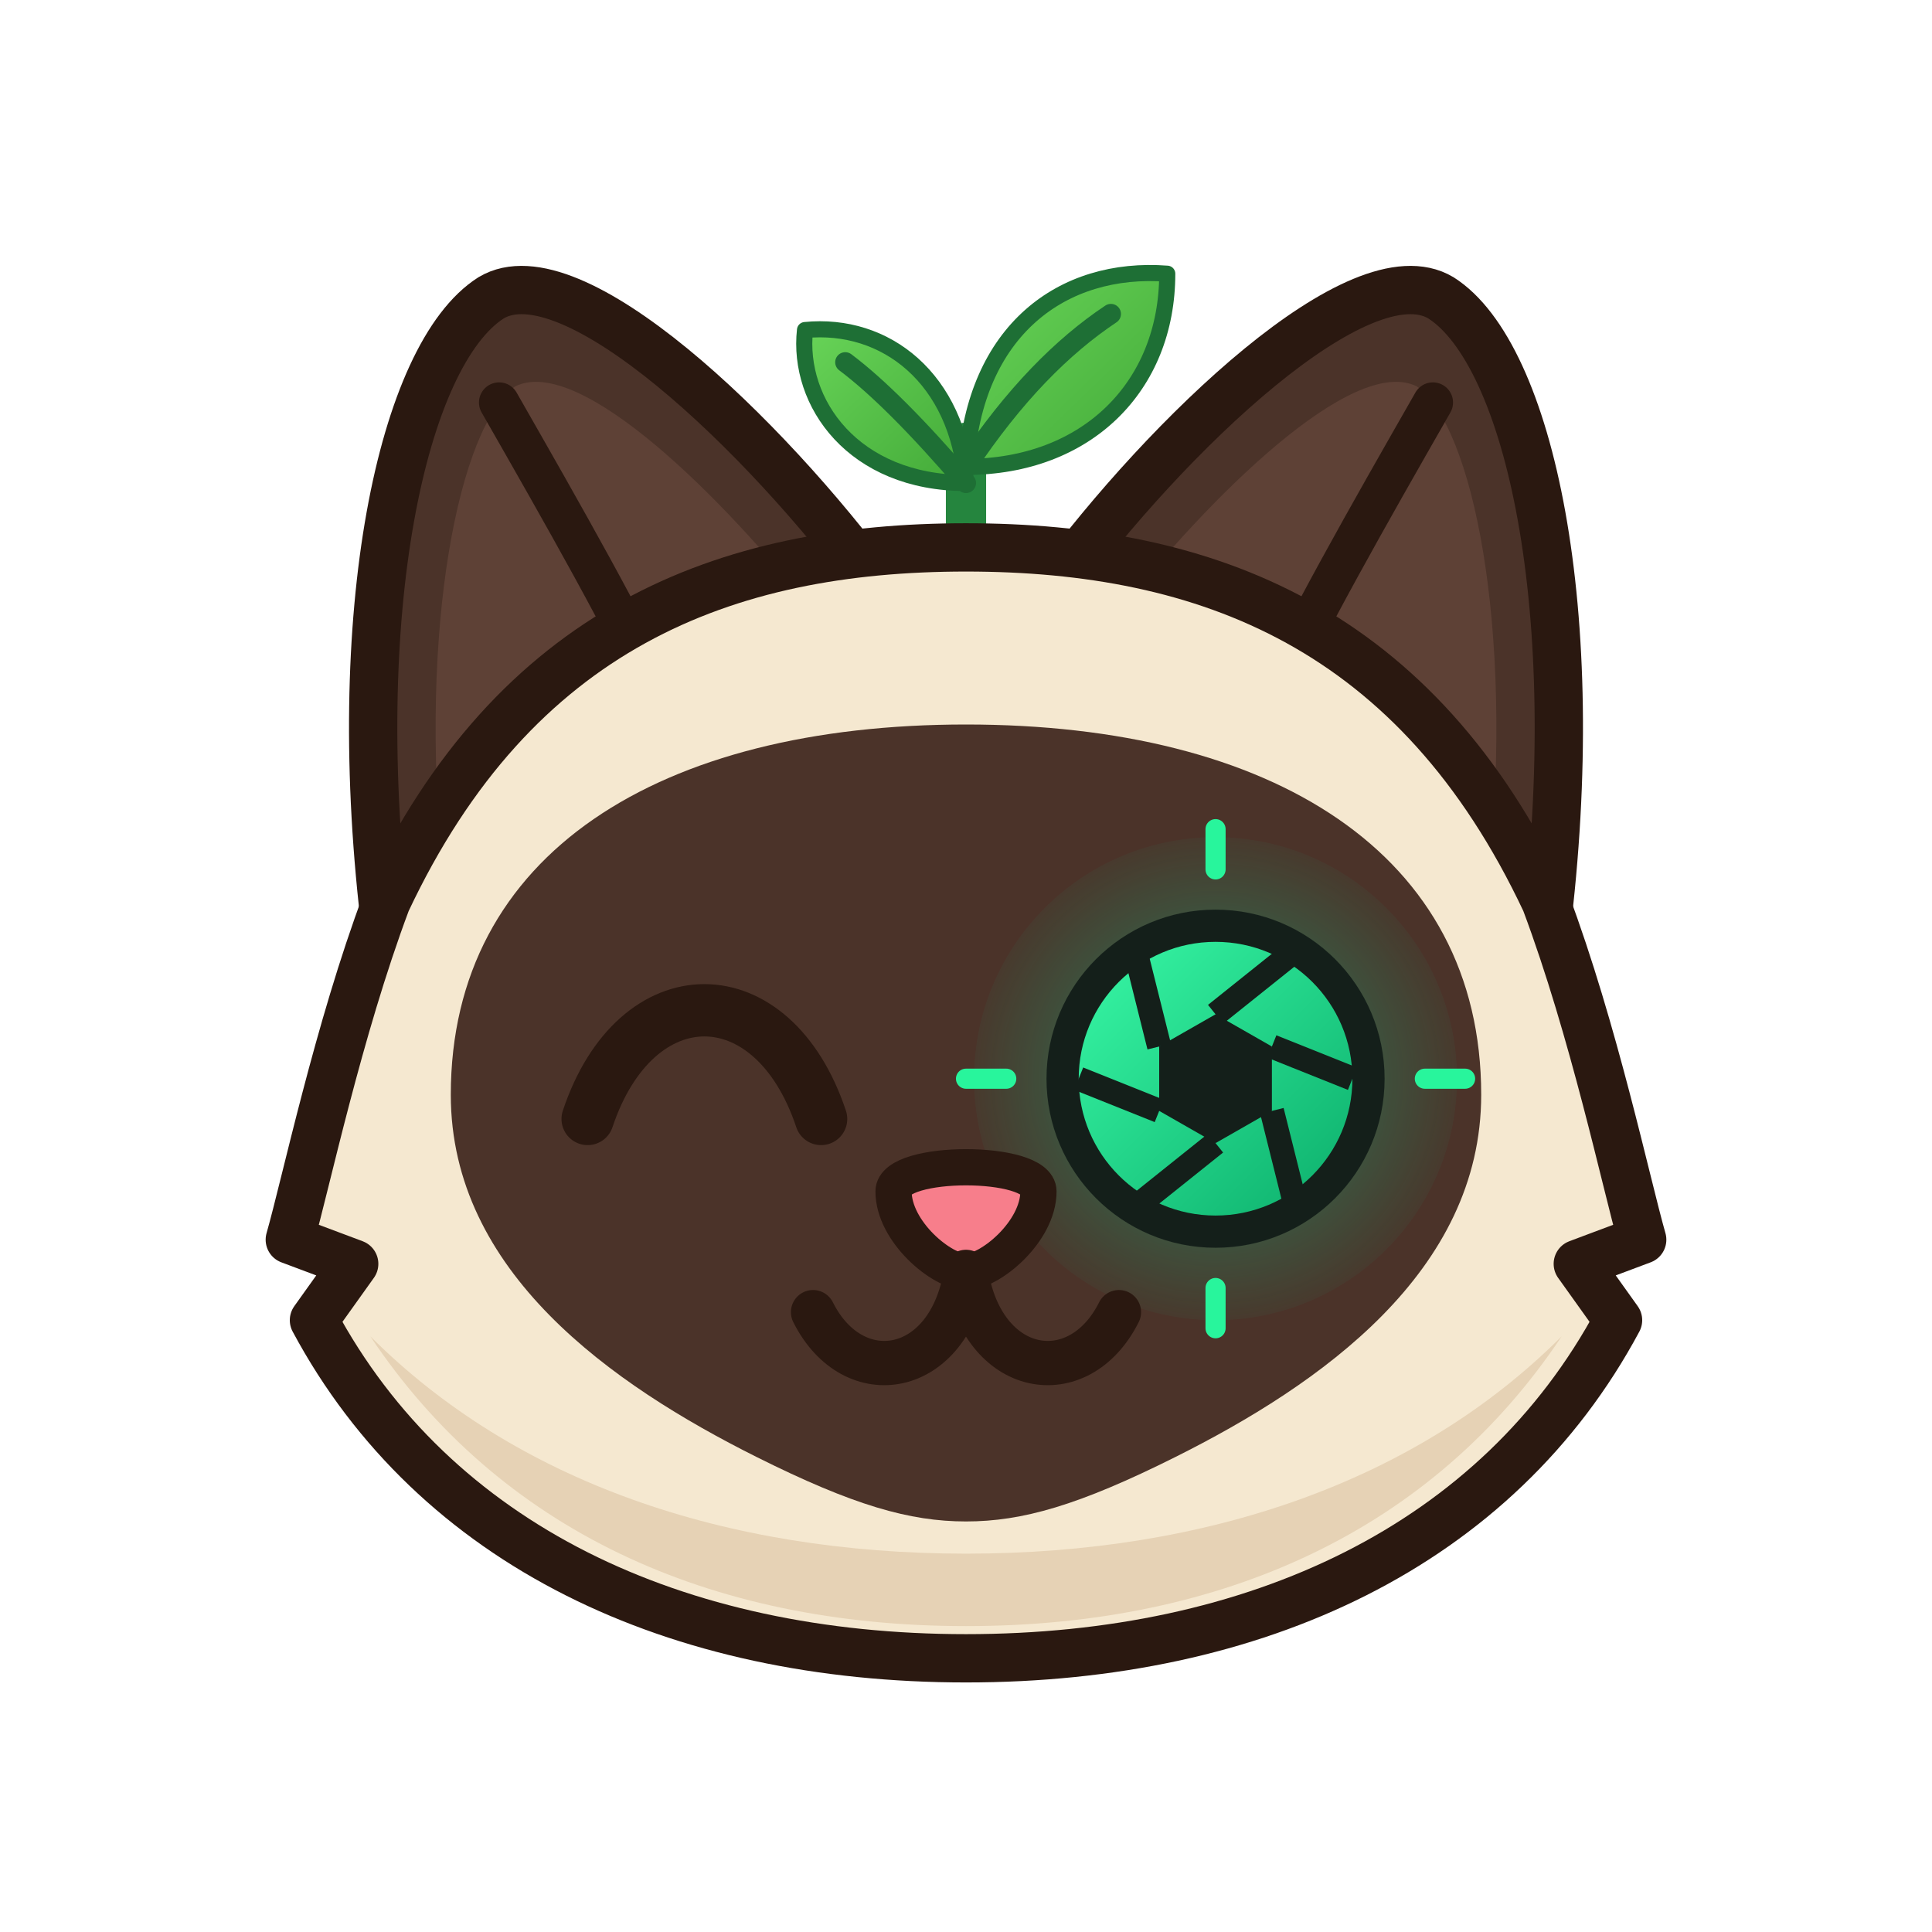
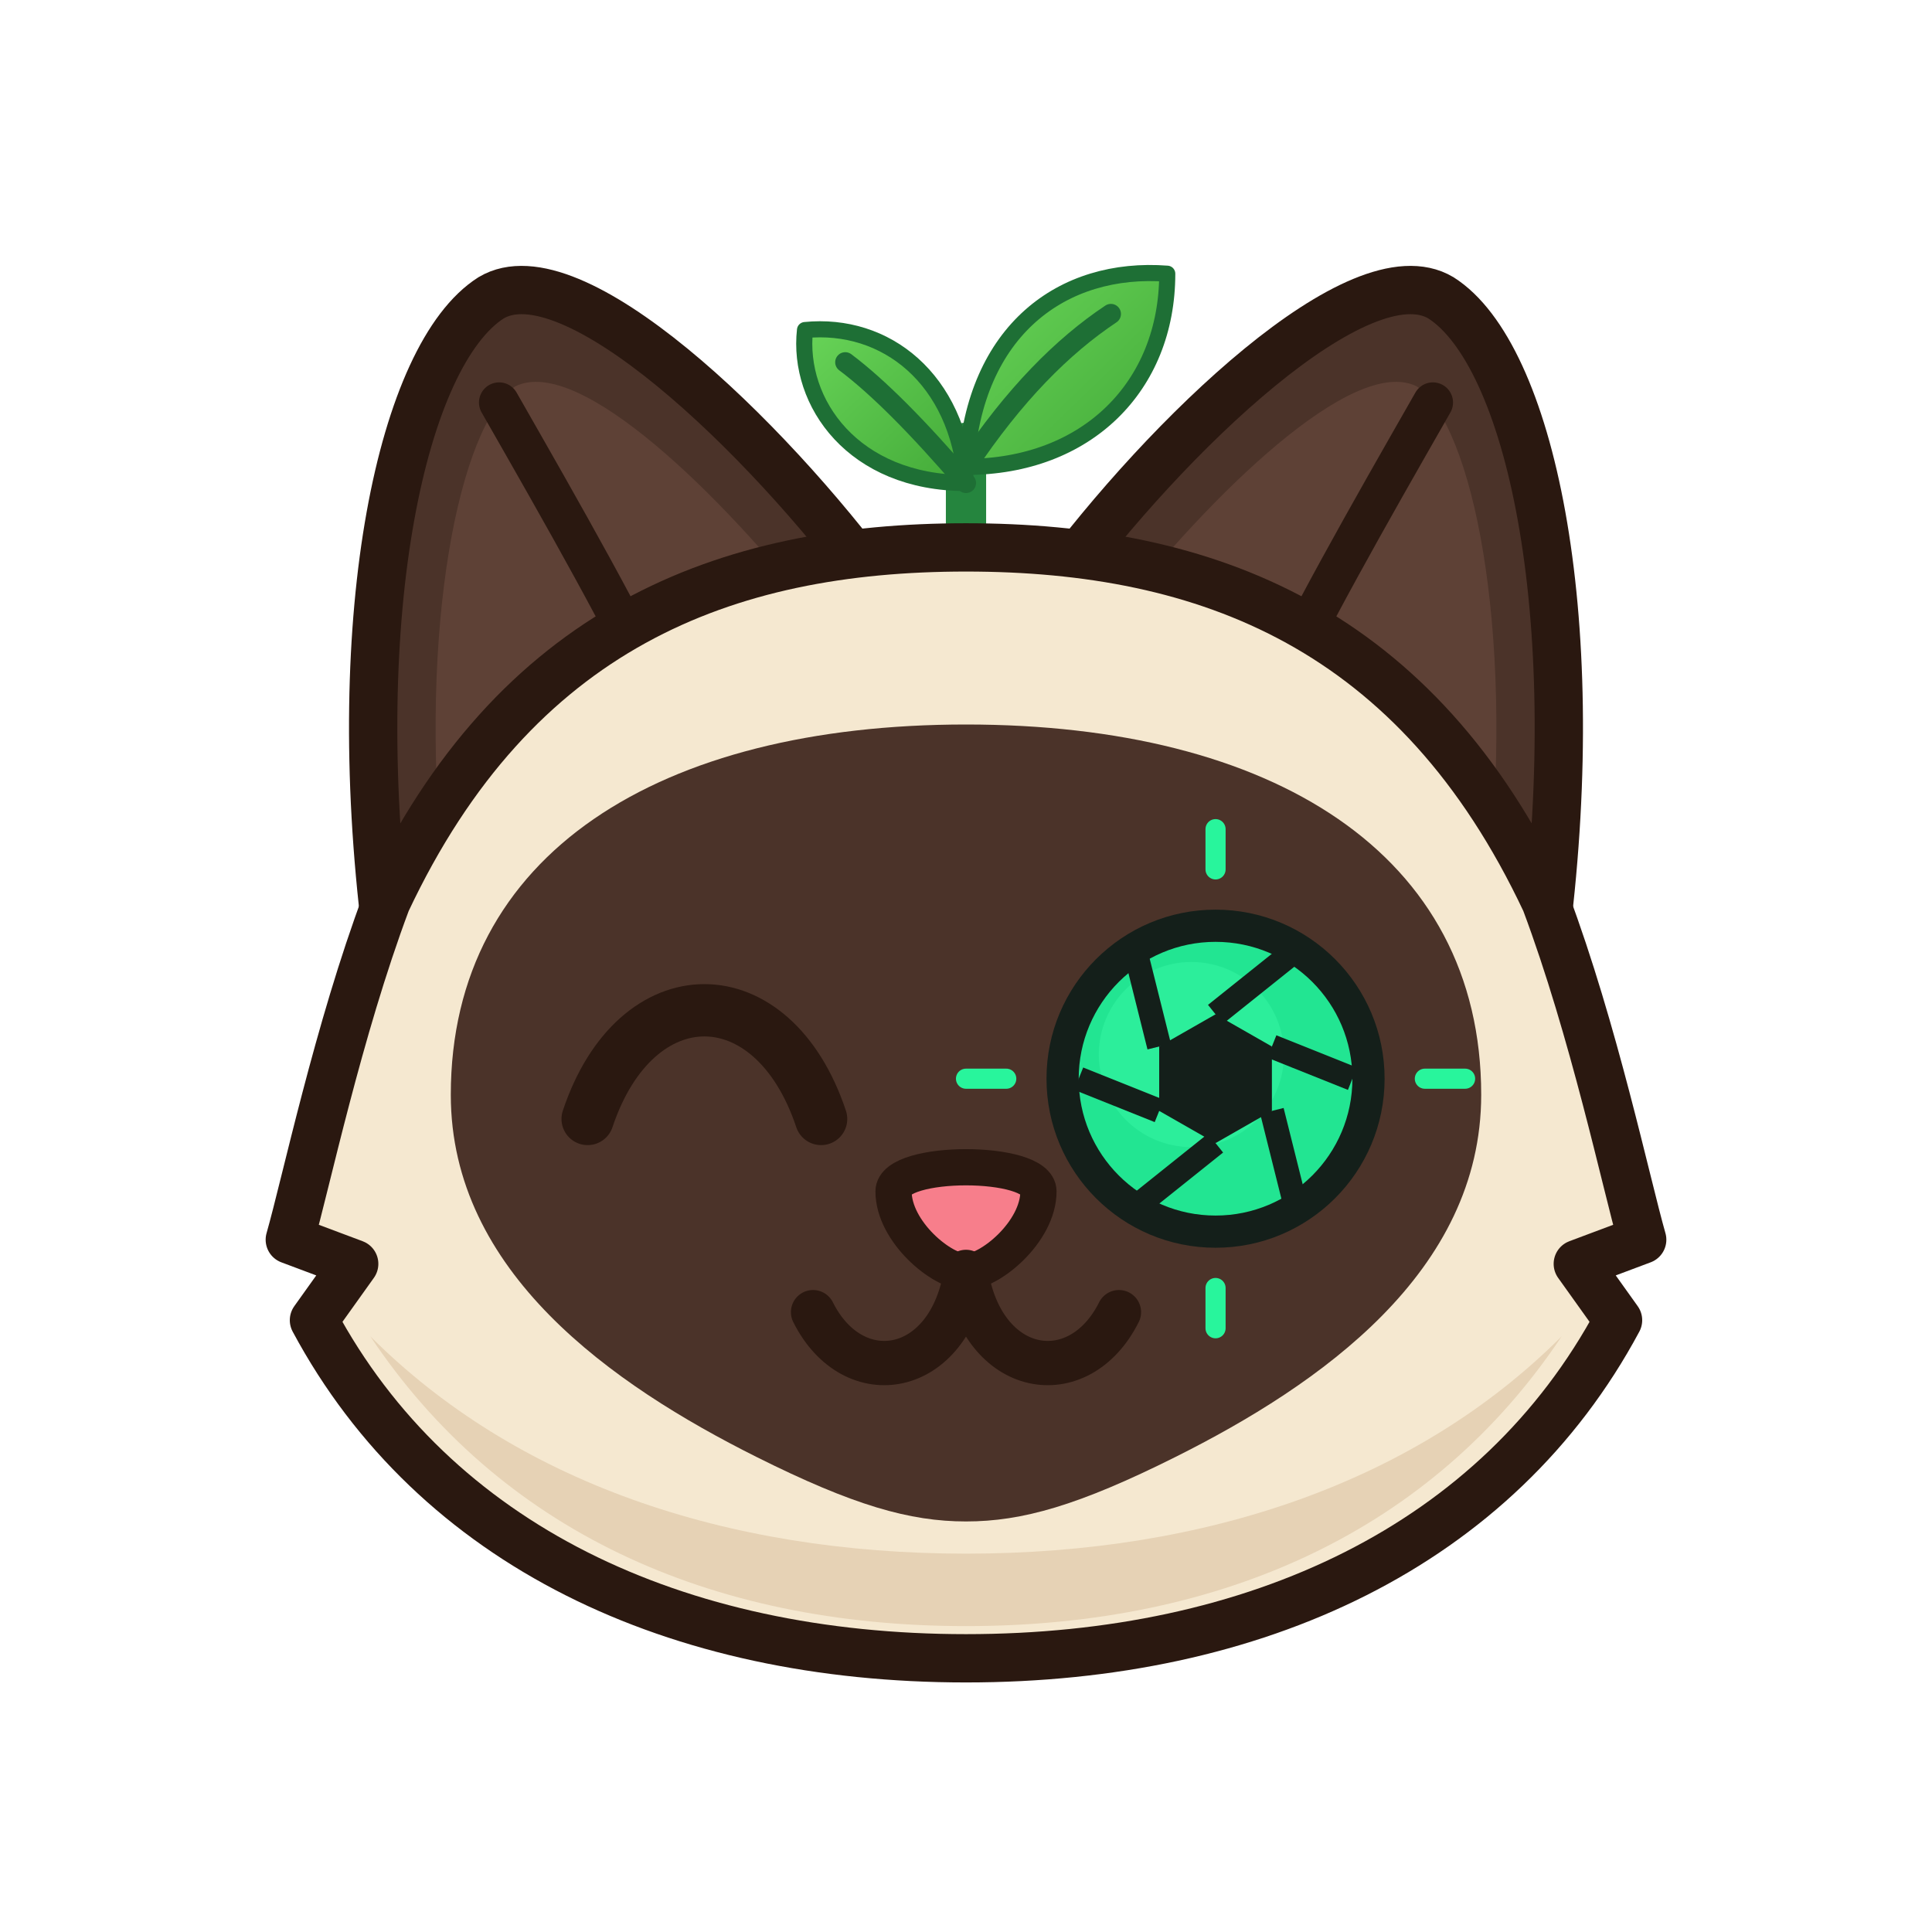
<svg xmlns="http://www.w3.org/2000/svg" viewBox="0 0 240 240" width="100%" height="100%">
  <defs>
    <radialGradient id="shutterGlow" cx="50%" cy="50%" r="55%">
      <stop offset="0%" stop-color="#28F59C" stop-opacity="0.55" />
      <stop offset="65%" stop-color="#10B981" stop-opacity="0.2" />
      <stop offset="100%" stop-color="#10B981" stop-opacity="0" />
    </radialGradient>
    <linearGradient id="shutterIris" x1="0%" y1="0%" x2="100%" y2="100%">
      <stop offset="0%" stop-color="#38F8A6" />
      <stop offset="100%" stop-color="#0CAE6B" />
    </linearGradient>
    <linearGradient id="leafGrad" x1="0%" y1="0%" x2="100%" y2="100%">
      <stop offset="0%" stop-color="#68D458" />
      <stop offset="100%" stop-color="#43AA38" />
    </linearGradient>
  </defs>
  <path d="M 48 116 C 43 76 50 44 61 37 C 71 31 95 54 109 73 Z" fill="#4B3329" stroke="#2A1810" stroke-width="6" stroke-linejoin="round" />
  <path d="M 55 108 C 52 78 57 53 64 48 C 72 44 90 62 101 76 Z" fill="#5E4136" />
  <path d="M 62 50 C 70 64 78 78 83 89" stroke="#2A1810" stroke-width="5" stroke-linecap="round" fill="none" />
  <path d="M 192 116 C 197 76 190 44 179 37 C 169 31 145 54 131 73 Z" fill="#4B3329" stroke="#2A1810" stroke-width="6" stroke-linejoin="round" />
  <path d="M 185 108 C 188 78 183 53 176 48 C 168 44 150 62 139 76 Z" fill="#5E4136" />
  <path d="M 178 50 C 170 64 162 78 157 89" stroke="#2A1810" stroke-width="5" stroke-linecap="round" fill="none" />
  <g>
    <path d="M 120 70 L 120 55" stroke="#25853E" stroke-width="5" stroke-linecap="round" />
    <path d="M 120 60 C 106 60 99 50 100 41 C 110 40 119 47 120 60 Z" fill="url(#leafGrad)" stroke="#1E6F35" stroke-width="2" stroke-linejoin="round" />
    <path d="M 120 60 C 114 53 109 48 105 45" stroke="#1E6F35" stroke-width="2.5" stroke-linecap="round" fill="none" />
    <path d="M 120 58 C 121 41 132 33 145 34 C 145 48 135 58 120 58 Z" fill="url(#leafGrad)" stroke="#1E6F35" stroke-width="2" stroke-linejoin="round" />
    <path d="M 120 58 C 126 49 132 43 138 39" stroke="#1E6F35" stroke-width="2.5" stroke-linecap="round" fill="none" />
  </g>
  <path d="M 48 112 C 42 128 38 147 36 154 L 44 157 L 39 164 C 54 192 84 206 120 206 C 156 206 186 192 201 164 L 196 157 L 204 154 C 202 147 198 128 192 112 C 176 78 150 68 120 68 C 90 68 64 78 48 112 Z" fill="#F5E8D0" stroke="#2A1810" stroke-width="6" stroke-linejoin="round" />
  <path d="M 46 166 C 62 190 88 202 120 202 C 152 202 178 190 194 166 C 176 184 150 193 120 193 C 90 193 64 184 46 166 Z" fill="#E6D2B5" />
  <path d="M 56 136 C 56 106 82 90 120 90 C 158 90 184 106 184 136 C 184 158 164 172 146 181 C 134 187 127 189 120 189 C 113 189 106 187 94 181 C 76 172 56 158 56 136 Z" fill="#4B3329" />
  <path d="M 73 139 C 79 121 96 121 102 139" stroke="#2A1810" stroke-width="6.5" stroke-linecap="round" fill="none" />
  <g>
-     <circle cx="151" cy="134" r="30" fill="url(#shutterGlow)" />
    <line x1="151" y1="103" x2="151" y2="108" stroke="#28F59C" stroke-width="2.5" stroke-linecap="round" />
    <line x1="151" y1="160" x2="151" y2="165" stroke="#28F59C" stroke-width="2.5" stroke-linecap="round" />
    <line x1="120" y1="134" x2="125" y2="134" stroke="#28F59C" stroke-width="2.5" stroke-linecap="round" />
    <line x1="177" y1="134" x2="182" y2="134" stroke="#28F59C" stroke-width="2.5" stroke-linecap="round" />
    <circle cx="151" cy="134" r="21" fill="#141F1A" />
-     <circle cx="151" cy="134" r="17" fill="url(#shutterIris)" />
+     <circle cx="151" cy="134" r="17" fill="#22E592" />
+     <circle cx="148" cy="131" r="11.5" fill="#38F8A6" opacity="0.45" />
    <polygon points="151,126 158,130 158,138 151,142 144,138 144,130" fill="#141F1A" />
    <line x1="151" y1="126" x2="161" y2="118" stroke="#141F1A" stroke-width="3" />
    <line x1="158" y1="130" x2="168" y2="134" stroke="#141F1A" stroke-width="3" />
    <line x1="158" y1="138" x2="161" y2="150" stroke="#141F1A" stroke-width="3" />
    <line x1="151" y1="142" x2="141" y2="150" stroke="#141F1A" stroke-width="3" />
    <line x1="144" y1="138" x2="134" y2="134" stroke="#141F1A" stroke-width="3" />
    <line x1="144" y1="130" x2="141" y2="118" stroke="#141F1A" stroke-width="3" />
  </g>
  <path d="M 111 148 C 111 144 129 144 129 148 C 129 153 123 158 120 158 C 117 158 111 153 111 148 Z" fill="#F77E8B" stroke="#2A1810" stroke-width="4.5" stroke-linejoin="round" />
  <path d="M 101 163 C 106 173 118 171 120 158 C 122 171 134 173 139 163" stroke="#2A1810" stroke-width="5.5" stroke-linecap="round" stroke-linejoin="round" fill="none" />
</svg>
